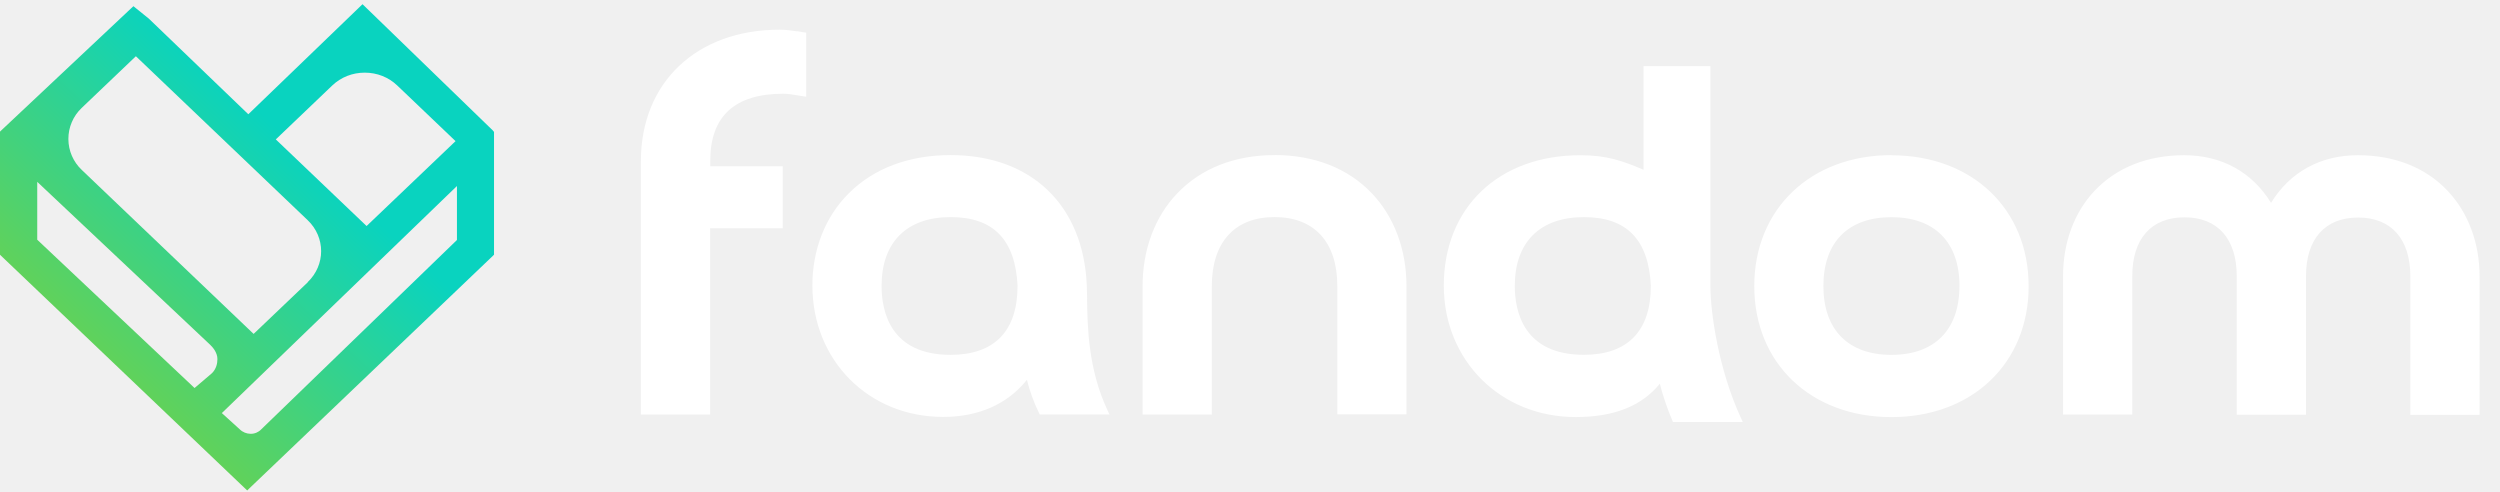
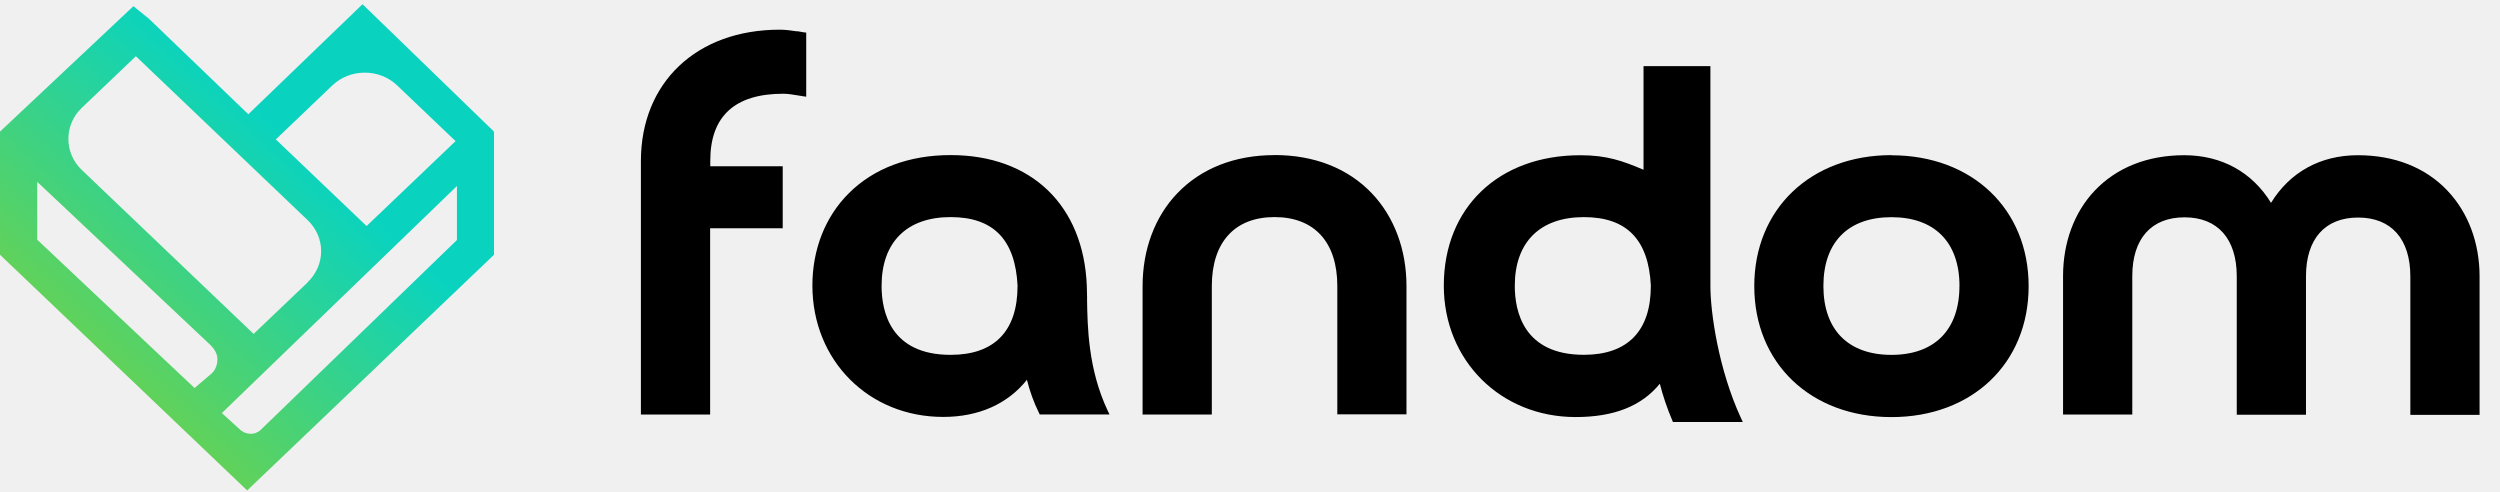
<svg xmlns="http://www.w3.org/2000/svg" width="117" height="23" viewBox="0 0 117 23">
  <defs>
    <linearGradient id="company-wds-company-logo-fandom-a" x1="0%" x2="63.848%" y1="100%" y2="32.54%">
      <stop stop-color="#94D11F" offset="0%" />
      <stop stop-color="#09D3BF" offset="100%" />
    </linearGradient>
  </defs>
-   <g fill="none" fill-rule="evenodd">
-     <path fill="#FFF" d="M114.543 8.924c-1.028-1.086-2.48-1.66-4.197-1.66-1.748 0-3.18.79-4.062 2.23-.882-1.44-2.315-2.23-4.063-2.23-1.71 0-3.16.574-4.19 1.66-.96 1.013-1.48 2.432-1.48 3.997v6.48h3.24v-6.48c0-1.75.89-2.75 2.445-2.75s2.444 1.01 2.444 2.76v6.48h3.24v-6.48c0-1.75.89-2.75 2.44-2.75 1.554 0 2.444 1.005 2.444 2.756v6.48h3.24v-6.48c0-1.564-.53-2.983-1.487-3.996M37.3 1.467c-.26-.038-.53-.078-.81-.078-3.886 0-6.496 2.47-6.496 6.15V19.4h3.24v-8.717h3.397V7.78h-3.39v-.263c0-2.077 1.15-3.13 3.41-3.13.22 0 .43.035.657.073.085.014.17.03.26.042l.163.024v-3l-.13-.016-.29-.05m10.31 11.923c0 2.11-1.083 3.224-3.133 3.224-2.81 0-3.23-2.02-3.23-3.224 0-2.05 1.18-3.223 3.23-3.223 2.007 0 3.03 1.058 3.135 3.226m3.254.602c-.004-.226-.007-.43-.014-.61-.153-3.774-2.594-6.12-6.373-6.12-1.95 0-3.6.62-4.77 1.792-1.1 1.096-1.7 2.627-1.7 4.31 0 3.507 2.63 6.152 6.12 6.152 1.66 0 3.01-.6 3.92-1.736.134.534.32 1.05.56 1.54l.04.08h3.264l-.09-.19c-.91-1.938-.94-3.91-.96-5.217m8.774-6.73c-1.86 0-3.436.62-4.553 1.79-1.046 1.09-1.622 2.63-1.622 4.34v6.01h3.24v-6.01c0-2.05 1.07-3.23 2.935-3.23s2.938 1.174 2.938 3.223v6.01h3.237v-6.01c0-1.7-.576-3.24-1.622-4.336-1.115-1.17-2.69-1.79-4.552-1.79m17.61 6.125c0 2.11-1.085 3.224-3.135 3.224-2.812 0-3.232-2.02-3.232-3.224 0-2.05 1.18-3.22 3.235-3.22 2.006 0 3.03 1.055 3.134 3.223m2.786 0V3.095h-3.13v4.85c-.994-.423-1.724-.68-2.962-.68-3.82 0-6.385 2.453-6.385 6.103 0 3.5 2.655 6.15 6.17 6.15 1.79 0 3.085-.51 3.94-1.56.14.55.34 1.15.58 1.71l.033.082h3.27l-.088-.19c-1.048-2.27-1.428-4.937-1.428-6.174m11.655-.003c0 2.05-1.16 3.225-3.183 3.225-2.024 0-3.184-1.175-3.184-3.224 0-2.05 1.16-3.22 3.185-3.22 2.024 0 3.184 1.175 3.184 3.225M88.52 7.26c-3.78 0-6.42 2.52-6.42 6.13s2.64 6.13 6.42 6.13 6.42-2.52 6.42-6.127c0-3.607-2.64-6.126-6.42-6.126" />
+   <g fill-rule="evenodd">
+     <path d="M114.543 8.924c-1.028-1.086-2.48-1.66-4.197-1.66-1.748 0-3.18.79-4.062 2.23-.882-1.44-2.315-2.23-4.063-2.23-1.71 0-3.16.574-4.19 1.66-.96 1.013-1.48 2.432-1.48 3.997v6.48h3.24v-6.48c0-1.75.89-2.75 2.445-2.75s2.444 1.01 2.444 2.76v6.48h3.24v-6.48c0-1.75.89-2.75 2.44-2.75 1.554 0 2.444 1.005 2.444 2.756v6.48h3.24v-6.48c0-1.564-.53-2.983-1.487-3.996M37.3 1.467c-.26-.038-.53-.078-.81-.078-3.886 0-6.496 2.47-6.496 6.15V19.4h3.24v-8.717h3.397V7.78h-3.39v-.263c0-2.077 1.15-3.13 3.41-3.13.22 0 .43.035.657.073.085.014.17.03.26.042l.163.024v-3l-.13-.016-.29-.05m10.31 11.923c0 2.11-1.083 3.224-3.133 3.224-2.81 0-3.23-2.02-3.23-3.224 0-2.05 1.18-3.223 3.23-3.223 2.007 0 3.03 1.058 3.135 3.226m3.254.602c-.004-.226-.007-.43-.014-.61-.153-3.774-2.594-6.12-6.373-6.12-1.95 0-3.6.62-4.77 1.792-1.1 1.096-1.7 2.627-1.7 4.31 0 3.507 2.63 6.152 6.12 6.152 1.66 0 3.01-.6 3.92-1.736.134.534.32 1.05.56 1.54l.04.08h3.264l-.09-.19c-.91-1.938-.94-3.91-.96-5.217m8.774-6.73c-1.86 0-3.436.62-4.553 1.79-1.046 1.09-1.622 2.63-1.622 4.34v6.01h3.24v-6.01c0-2.05 1.07-3.23 2.935-3.23s2.938 1.174 2.938 3.223v6.01h3.237v-6.01c0-1.7-.576-3.24-1.622-4.336-1.115-1.17-2.69-1.79-4.552-1.79m17.61 6.125c0 2.11-1.085 3.224-3.135 3.224-2.812 0-3.232-2.02-3.232-3.224 0-2.05 1.18-3.22 3.235-3.22 2.006 0 3.03 1.055 3.134 3.223m2.786 0V3.095h-3.13v4.85c-.994-.423-1.724-.68-2.962-.68-3.82 0-6.385 2.453-6.385 6.103 0 3.5 2.655 6.15 6.17 6.15 1.79 0 3.085-.51 3.94-1.56.14.55.34 1.15.58 1.71l.033.082h3.27l-.088-.19c-1.048-2.27-1.428-4.937-1.428-6.174m11.655-.003c0 2.05-1.16 3.225-3.183 3.225-2.024 0-3.184-1.175-3.184-3.224 0-2.05 1.16-3.22 3.185-3.22 2.024 0 3.184 1.175 3.184 3.225M88.52 7.26c-3.78 0-6.42 2.52-6.42 6.13s2.64 6.13 6.42 6.13 6.42-2.52 6.42-6.127c0-3.607-2.64-6.126-6.42-6.126" />
    <path fill="url(#company-wds-company-logo-fandom-a)" d="M10.175 16.803c0 .19-.046.46-.26.666l-.81.69-7.362-6.94V8.51l8.094 7.627c.126.12.338.367.338.666zm11.21-8.096v2.525l-9.158 8.86a.673.673 0 0 1-.493.21.73.73 0 0 1-.514-.21l-.838-.76L21.384 8.707zm-6.976 4.498l-2.54 2.422-8.04-7.672a1.997 1.997 0 0 1-.01-2.9l2.54-2.423 8.04 7.672c.84.8.84 2.1 0 2.9zm-1.5-6.682L15.55 4c.406-.387.945-.6 1.52-.6.575 0 1.114.213 1.52.6l2.73 2.605-4.164 3.973-1.52-1.45-2.73-2.605zm10.17-.403L17.09.317l-.125-.12-.124.12-5.22 5.03L6.96.867 6.953.864 6.948.858l-.583-.47-.12-.098-.115.106L.052 6.11 0 6.16v5.76l.05.05 11.396 10.867.123.117.12-.117L23.07 11.97l.05-.05V6.17l-.05-.05z" />
  </g>
</svg>
